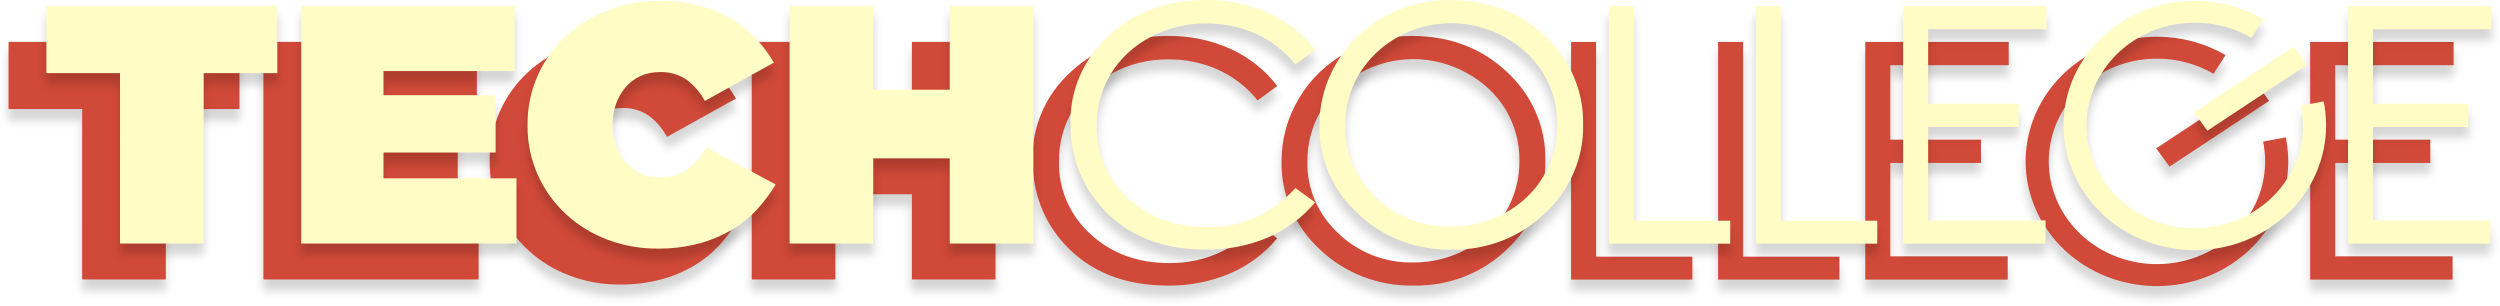
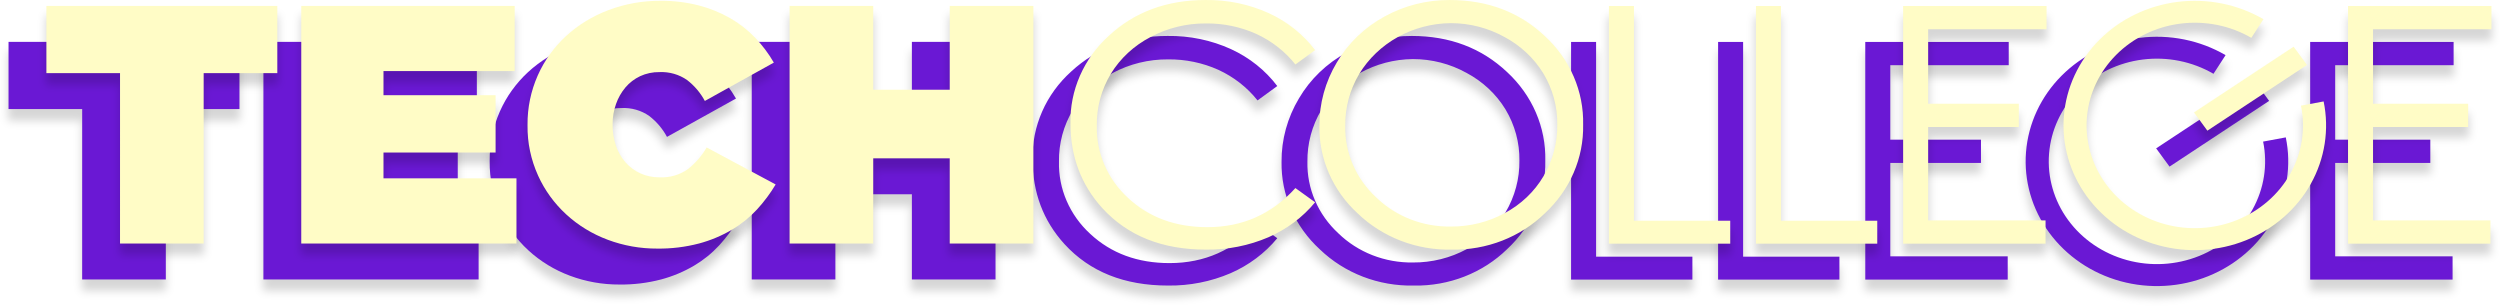
<svg xmlns="http://www.w3.org/2000/svg" width="1171" height="143" viewBox="0 0 1171 143" fill="none">
  <g filter="url(#filter0_d_3_572)">
-     <path d="M1082.09 130.959H1148.79V120.063H1093.8V76.326H1138.36V65.427H1093.8V30.54H1149.27V19.645H1082.08L1082.09 130.959ZM873.7 130.959H940.41V120.063H885.417V76.326H927.89V65.427H885.417V30.54H940.885V19.645H873.693L873.7 130.959ZM804.756 130.959H861.581V120.215H816.475V19.645H804.758L804.756 130.959ZM735.891 130.959H792.715V120.215H747.609V19.645H735.893L735.891 130.959ZM686.871 34.107C694.488 38.158 700.816 44.083 705.19 51.258C709.568 58.556 711.814 66.831 711.696 75.229C711.805 83.711 709.561 92.071 705.19 99.469C700.926 106.671 694.657 112.619 687.069 116.663C679.379 120.839 670.661 123.008 661.802 122.948C655.308 123.045 648.861 121.882 642.855 119.532C636.85 117.182 631.413 113.693 626.876 109.28C622.17 104.936 618.456 99.719 615.964 93.954C613.472 88.188 612.255 81.998 612.39 75.768C612.274 67.257 614.532 58.87 618.936 51.457C623.286 44.296 629.527 38.336 637.044 34.165C644.562 29.994 653.094 27.757 661.8 27.674C670.611 27.669 679.263 29.892 686.869 34.115M630.738 24.601C621.4 29.705 613.698 37.121 608.453 46.057C603.023 55.115 600.204 65.372 600.278 75.794C600.147 83.434 601.673 91.017 604.76 98.073C607.846 105.128 612.429 111.506 618.221 116.809C623.957 122.331 630.821 126.682 638.39 129.597C645.96 132.512 654.077 133.929 662.244 133.76C670.362 133.908 678.425 132.472 685.936 129.542C693.446 126.612 700.244 122.251 705.908 116.727C711.715 111.341 716.299 104.883 719.379 97.752C722.458 90.62 723.968 82.966 723.814 75.259C723.992 67.535 722.491 59.859 719.404 52.711C716.316 45.562 711.709 39.096 705.871 33.714C693.907 22.465 679.049 16.84 661.295 16.84C650.566 16.783 640.016 19.461 630.748 24.594M576.599 23.007C567.351 18.805 557.203 16.695 546.951 16.84C528.835 16.84 513.759 22.402 501.723 33.524C495.867 38.81 491.236 45.197 488.128 52.279C485.02 59.36 483.502 66.98 483.672 74.65C483.672 90.137 488.639 103.354 498.573 114.303C510.424 127.27 526.603 133.753 547.111 133.752C557.204 133.889 567.204 131.913 576.401 127.963C584.964 124.235 592.464 118.617 598.276 111.577L589.034 104.92C577.982 117.128 564.247 123.233 547.829 123.233C532.897 123.233 520.53 118.692 510.728 109.609C505.927 105.226 502.14 99.941 499.608 94.091C497.077 88.242 495.857 81.955 496.025 75.633C495.893 67.135 498.164 58.76 502.601 51.379C507.018 44.162 513.424 38.225 521.131 34.209C529.053 29.957 538.011 27.751 547.111 27.813C555.249 27.726 563.302 29.395 570.662 32.694C577.899 36.02 584.197 40.937 589.032 47.036L598.274 40.303C592.679 32.914 585.228 26.971 576.597 23.012" fill="#D14938" />
+     <path d="M1082.09 130.959H1148.79V120.063H1093.8V76.326H1138.36V65.427H1093.8V30.54H1149.27V19.645H1082.08L1082.09 130.959ZM873.7 130.959H940.41V120.063H885.417V76.326H927.89V65.427H885.417V30.54H940.885V19.645H873.693L873.7 130.959ZM804.756 130.959H861.581V120.215H816.475V19.645H804.758L804.756 130.959ZM735.891 130.959H792.715V120.215H747.609V19.645H735.893L735.891 130.959ZM686.871 34.107C694.488 38.158 700.816 44.083 705.19 51.258C709.568 58.556 711.814 66.831 711.696 75.229C711.805 83.711 709.561 92.071 705.19 99.469C700.926 106.671 694.657 112.619 687.069 116.663C679.379 120.839 670.661 123.008 661.802 122.948C655.308 123.045 648.861 121.882 642.855 119.532C636.85 117.182 631.413 113.693 626.876 109.28C622.17 104.936 618.456 99.719 615.964 93.954C613.472 88.188 612.255 81.998 612.39 75.768C612.274 67.257 614.532 58.87 618.936 51.457C623.286 44.296 629.527 38.336 637.044 34.165C644.562 29.994 653.094 27.757 661.8 27.674C670.611 27.669 679.263 29.892 686.869 34.115M630.738 24.601C621.4 29.705 613.698 37.121 608.453 46.057C603.023 55.115 600.204 65.372 600.278 75.794C600.147 83.434 601.673 91.017 604.76 98.073C607.846 105.128 612.429 111.506 618.221 116.809C623.957 122.331 630.821 126.682 638.39 129.597C645.96 132.512 654.077 133.929 662.244 133.76C670.362 133.908 678.425 132.472 685.936 129.542C693.446 126.612 700.244 122.251 705.908 116.727C711.715 111.341 716.299 104.883 719.379 97.752C722.458 90.62 723.968 82.966 723.814 75.259C723.992 67.535 722.491 59.859 719.404 52.711C716.316 45.562 711.709 39.096 705.871 33.714C693.907 22.465 679.049 16.84 661.295 16.84C650.566 16.783 640.016 19.461 630.748 24.594M576.599 23.007C567.351 18.805 557.203 16.695 546.951 16.84C528.835 16.84 513.759 22.402 501.723 33.524C495.867 38.81 491.236 45.197 488.128 52.279C485.02 59.36 483.502 66.98 483.672 74.65C483.672 90.137 488.639 103.354 498.573 114.303C510.424 127.27 526.603 133.753 547.111 133.752C557.204 133.889 567.204 131.913 576.401 127.963C584.964 124.235 592.464 118.617 598.276 111.577L589.034 104.92C577.982 117.128 564.247 123.233 547.829 123.233C532.897 123.233 520.53 118.692 510.728 109.609C505.927 105.226 502.14 99.941 499.608 94.091C497.077 88.242 495.857 81.955 496.025 75.633C495.893 67.135 498.164 58.76 502.601 51.379C507.018 44.162 513.424 38.225 521.131 34.209C529.053 29.957 538.011 27.751 547.111 27.813C555.249 27.726 563.302 29.395 570.662 32.694C577.899 36.02 584.197 40.937 589.032 47.036L598.274 40.303C592.679 32.914 585.228 26.971 576.597 23.012" fill="#6A18D4" />
  </g>
  <g filter="url(#filter1_d_3_572)">
-     <path d="M352.114 130.895H391.294V90.988H427.124V130.895H466.305V19.603H427.124V58.87H391.294V19.603H352.114V130.895ZM309.667 130.895C315.093 129.44 320.277 127.272 325.07 124.455C329.479 121.845 333.458 118.631 336.878 114.917C340.187 111.311 343.104 107.396 345.584 103.233L313.266 85.895C311.055 89.748 308.101 93.174 304.56 95.995C300.714 98.746 295.971 100.126 291.162 99.892C288.096 99.927 285.062 99.301 282.287 98.062C279.618 96.851 277.25 95.118 275.339 92.975C273.314 90.68 271.778 88.034 270.815 85.184C269.724 81.977 269.185 78.623 269.219 75.252V74.933C269.205 71.743 269.744 68.573 270.815 65.55C271.795 62.724 273.296 60.087 275.247 57.759C277.112 55.563 279.453 53.773 282.112 52.512C284.926 51.212 288.024 50.559 291.153 50.605C295.804 50.395 300.388 51.715 304.133 54.342C307.581 57.019 310.404 60.35 312.419 64.122L344.737 46.154C342.305 41.941 339.357 38.017 335.954 34.462C332.531 30.895 328.585 27.815 324.237 25.318C319.636 22.698 314.677 20.692 309.499 19.357C303.685 17.877 297.686 17.155 291.667 17.211C283.296 17.152 274.992 18.639 267.218 21.588C259.831 24.377 253.089 28.509 247.37 33.751C241.699 38.992 237.2 45.266 234.141 52.196C230.917 59.496 229.293 67.342 229.367 75.257V75.574C229.262 83.659 230.949 91.675 234.317 99.102C237.391 105.915 241.861 112.079 247.466 117.238C253.072 122.396 259.7 126.446 266.968 129.151C274.352 131.915 282.224 133.314 290.16 133.274C296.747 133.358 303.313 132.556 309.662 130.89M123.38 130.89H224.185V100.37H161.896V88.283H214.409V61.419H161.896V50.129H223.351V19.603H123.386L123.38 130.89ZM38.486 130.89H77.667V51.085H112.165V19.606H4V51.085H38.491L38.486 130.89Z" fill="#D14938" />
+     <path d="M352.114 130.895H391.294V90.988H427.124V130.895H466.305V19.603H427.124V58.87H391.294V19.603H352.114V130.895ZM309.667 130.895C315.093 129.44 320.277 127.272 325.07 124.455C329.479 121.845 333.458 118.631 336.878 114.917C340.187 111.311 343.104 107.396 345.584 103.233L313.266 85.895C311.055 89.748 308.101 93.174 304.56 95.995C300.714 98.746 295.971 100.126 291.162 99.892C288.096 99.927 285.062 99.301 282.287 98.062C279.618 96.851 277.25 95.118 275.339 92.975C273.314 90.68 271.778 88.034 270.815 85.184C269.724 81.977 269.185 78.623 269.219 75.252V74.933C269.205 71.743 269.744 68.573 270.815 65.55C271.795 62.724 273.296 60.087 275.247 57.759C277.112 55.563 279.453 53.773 282.112 52.512C284.926 51.212 288.024 50.559 291.153 50.605C295.804 50.395 300.388 51.715 304.133 54.342C307.581 57.019 310.404 60.35 312.419 64.122L344.737 46.154C342.305 41.941 339.357 38.017 335.954 34.462C332.531 30.895 328.585 27.815 324.237 25.318C319.636 22.698 314.677 20.692 309.499 19.357C303.685 17.877 297.686 17.155 291.667 17.211C283.296 17.152 274.992 18.639 267.218 21.588C259.831 24.377 253.089 28.509 247.37 33.751C241.699 38.992 237.2 45.266 234.141 52.196C230.917 59.496 229.293 67.342 229.367 75.257V75.574C229.262 83.659 230.949 91.675 234.317 99.102C237.391 105.915 241.861 112.079 247.466 117.238C253.072 122.396 259.7 126.446 266.968 129.151C274.352 131.915 282.224 133.314 290.16 133.274C296.747 133.358 303.313 132.556 309.662 130.89M123.38 130.89H224.185V100.37H161.896V88.283H214.409V61.419H161.896V50.129H223.351V19.603H123.386L123.38 130.89ZM38.486 130.89H77.667V51.085H112.165V19.606H4V51.085H38.491L38.486 130.89Z" fill="#6A18D4" />
  </g>
  <g filter="url(#filter2_d_3_572)">
-     <path d="M1042.46 25.825C1030.42 18.817 1016.21 15.956 1002.21 17.721C988.219 19.487 975.289 25.771 965.596 35.518C955.903 45.266 950.037 57.883 948.984 71.252C947.931 84.62 951.755 97.925 959.813 108.934C967.871 119.942 979.673 127.982 993.237 131.704C1006.8 135.426 1021.3 134.604 1034.3 129.375C1047.3 124.145 1058.01 114.828 1064.63 102.988C1071.25 91.147 1073.38 77.504 1070.66 64.349L1060.04 66.322C1062.28 77.162 1060.52 88.404 1055.07 98.16C1049.61 107.916 1040.79 115.593 1030.07 119.901C1019.36 124.208 1007.41 124.885 996.235 121.817C985.059 118.749 975.334 112.123 968.695 103.052C962.056 93.981 958.906 83.017 959.774 72.001C960.642 60.985 965.476 50.589 973.463 42.557C981.45 34.525 992.105 29.347 1003.64 27.892C1015.17 26.438 1026.88 28.796 1036.8 34.569L1042.46 25.825Z" fill="#D14938" />
+     <path d="M1042.46 25.825C1030.42 18.817 1016.21 15.956 1002.21 17.721C988.219 19.487 975.289 25.771 965.596 35.518C955.903 45.266 950.037 57.883 948.984 71.252C947.931 84.62 951.755 97.925 959.813 108.934C967.871 119.942 979.673 127.982 993.237 131.704C1006.8 135.426 1021.3 134.604 1034.3 129.375C1047.3 124.145 1058.01 114.828 1064.63 102.988C1071.25 91.147 1073.38 77.504 1070.66 64.349L1060.04 66.322C1062.28 77.162 1060.52 88.404 1055.07 98.16C1049.61 107.916 1040.79 115.593 1030.07 119.901C1019.36 124.208 1007.41 124.885 996.235 121.817C985.059 118.749 975.334 112.123 968.695 103.052C962.056 93.981 958.906 83.017 959.774 72.001C960.642 60.985 965.476 50.589 973.463 42.557C981.45 34.525 992.105 29.347 1003.64 27.892C1015.17 26.438 1026.88 28.796 1036.8 34.569L1042.46 25.825Z" fill="#6A18D4" />
  </g>
  <g filter="url(#filter3_d_3_572)">
-     <path d="M1056.6 38.699L1009.94 69.494L1016.21 78.046L1062.86 47.252L1056.6 38.699Z" fill="#D14938" />
+     <path d="M1056.6 38.699L1009.94 69.494L1016.21 78.046L1062.86 47.252L1056.6 38.699Z" fill="#6A18D4" />
  </g>
  <g filter="url(#filter4_d_3_572)">
    <path d="M1099.82 114.126H1166.52V103.23H1111.53V59.493H1156.09V48.593H1111.53V13.706H1167V2.812H1099.81L1099.82 114.126ZM891.429 114.126H958.139V103.23H903.146V59.493H945.619V48.593H903.146V13.706H958.614V2.812H891.422L891.429 114.126ZM822.485 114.126H879.31V103.381H834.204V2.812H822.487L822.485 114.126ZM753.62 114.126H810.444V103.381H765.338V2.812H753.622L753.62 114.126ZM704.6 17.273C712.217 21.325 718.545 27.249 722.919 34.425C727.297 41.722 729.543 49.998 729.425 58.395C729.534 66.878 727.29 75.238 722.919 82.636C718.655 89.837 712.386 95.786 704.798 99.829C697.108 104.006 688.39 106.175 679.531 106.115C673.037 106.211 666.59 105.049 660.584 102.699C654.579 100.348 649.142 96.86 644.605 92.446C639.899 88.102 636.185 82.885 633.693 77.12C631.201 71.355 629.984 65.165 630.119 58.934C630.003 50.424 632.261 42.036 636.665 34.623C641.015 27.462 647.256 21.502 654.773 17.332C662.291 13.161 670.823 10.924 679.529 10.841C688.34 10.836 696.992 13.059 704.598 17.282M648.467 7.767C639.129 12.871 631.427 20.287 626.182 29.223C620.752 38.282 617.933 48.539 618.007 58.961C617.876 66.6 619.402 74.183 622.489 81.239C625.575 88.295 630.158 94.673 635.95 99.976C641.686 105.497 648.55 109.849 656.119 112.764C663.689 115.679 671.806 117.095 679.973 116.927C688.091 117.074 696.154 115.639 703.665 112.709C711.175 109.779 717.973 105.417 723.637 99.893C729.444 94.507 734.028 88.05 737.108 80.918C740.187 73.787 741.697 66.132 741.543 58.426C741.721 50.702 740.22 43.026 737.133 35.877C734.045 28.729 729.438 22.262 723.6 16.881C711.636 5.632 696.778 0.007 679.024 0.007C668.295 -0.05 657.745 2.627 648.477 7.761M594.328 6.173C585.08 1.972 574.932 -0.139 564.68 0.007C546.564 0.007 531.488 5.568 519.452 16.691C513.596 21.976 508.965 28.364 505.857 35.445C502.749 42.527 501.231 50.146 501.401 57.816C501.401 73.303 506.368 86.521 516.302 97.469C528.153 110.437 544.332 116.92 564.84 116.919C574.933 117.056 584.933 115.079 594.13 111.13C602.693 107.402 610.193 101.784 616.005 94.744L606.763 88.086C595.711 100.295 581.976 106.399 565.558 106.399C550.626 106.399 538.259 101.858 528.457 92.776C523.656 88.393 519.869 83.108 517.337 77.258C514.806 71.408 513.586 65.122 513.754 58.8C513.622 50.302 515.893 41.926 520.33 34.546C524.747 27.328 531.153 21.392 538.86 17.376C546.782 13.123 555.74 10.918 564.84 10.979C572.978 10.893 581.031 12.562 588.391 15.861C595.628 19.187 601.926 24.103 606.761 30.203L616.003 23.47C610.408 16.081 602.957 10.137 594.326 6.178" fill="#FFFCC6" />
  </g>
  <g filter="url(#filter5_d_3_572)">
    <path d="M369.843 114.062H409.023V74.155H444.853V114.062H484.034V2.769H444.853V42.037H409.023V2.769H369.843V114.062ZM327.396 114.062C332.822 112.607 338.006 110.439 342.799 107.621C347.208 105.011 351.187 101.797 354.607 98.084C357.916 94.478 360.833 90.563 363.313 86.4L330.995 69.061C328.784 72.915 325.83 76.341 322.289 79.161C318.443 81.913 313.7 83.293 308.891 83.058C305.825 83.093 302.791 82.468 300.016 81.228C297.347 80.018 294.979 78.284 293.068 76.141C291.043 73.847 289.507 71.201 288.544 68.351C287.453 65.143 286.914 61.79 286.948 58.419V58.099C286.934 54.91 287.473 51.74 288.544 48.716C289.524 45.891 291.025 43.253 292.976 40.926C294.841 38.729 297.182 36.94 299.841 35.679C302.655 34.379 305.753 33.725 308.882 33.772C313.533 33.562 318.117 34.882 321.862 37.509C325.31 40.186 328.133 43.517 330.148 47.289L362.466 29.321C360.034 25.108 357.086 21.183 353.683 17.628C350.26 14.062 346.314 10.982 341.966 8.484C337.365 5.864 332.406 3.859 327.228 2.524C321.414 1.043 315.415 0.321 309.396 0.377C301.025 0.319 292.721 1.805 284.947 4.754C277.56 7.544 270.818 11.676 265.099 16.918C259.428 22.159 254.929 28.432 251.87 35.362C248.646 42.662 247.022 50.509 247.096 58.424V58.741C246.991 66.826 248.678 74.842 252.046 82.269C255.12 89.081 259.59 95.246 265.195 100.404C270.801 105.563 277.429 109.612 284.697 112.318C292.081 115.082 299.953 116.481 307.889 116.44C314.476 116.525 321.042 115.722 327.391 114.057M141.109 114.057H241.914V83.536H179.625V71.45H232.138V44.585H179.625V33.295H241.08V2.769H141.115L141.109 114.057ZM56.215 114.057H95.396V34.251H129.894V2.773H21.729V34.251H56.22L56.215 114.057Z" fill="#FFFCC6" />
  </g>
  <g filter="url(#filter6_d_3_572)">
    <path d="M1060.19 8.991C1048.15 1.984 1033.94 -0.877 1019.94 0.888C1005.95 2.653 993.017 8.937 983.324 18.685C973.631 28.432 967.766 41.05 966.713 54.418C965.66 67.787 969.483 81.092 977.542 92.1C985.6 103.108 997.402 111.148 1010.97 114.871C1024.53 118.593 1039.03 117.77 1052.03 112.541C1065.03 107.312 1075.74 97.995 1082.36 86.154C1088.98 74.313 1091.11 60.67 1088.39 47.516L1077.77 49.489C1080.01 60.328 1078.25 71.57 1072.8 81.327C1067.34 91.083 1058.51 98.76 1047.8 103.067C1037.09 107.375 1025.14 108.052 1013.96 104.984C1002.79 101.916 993.063 95.29 986.424 86.219C979.784 77.147 976.634 66.183 977.502 55.168C978.37 44.152 983.204 33.755 991.191 25.723C999.179 17.691 1009.83 12.514 1021.37 11.059C1032.9 9.605 1044.61 11.962 1054.53 17.736L1060.19 8.991Z" fill="#FFFCC6" />
  </g>
  <g filter="url(#filter7_d_3_572)">
    <path d="M1074.33 21.866L1027.67 52.66L1033.93 61.213L1080.59 30.419L1074.33 21.866Z" fill="#FFFCC6" />
  </g>
  <defs>
    <filter id="filter0_d_3_572" x="479.659" y="16.833" width="673.612" height="125.94" filterUnits="userSpaceOnUse" color-interpolation-filters="sRGB">
      <feFlood flood-opacity="0" result="BackgroundImageFix" />
      <feColorMatrix in="SourceAlpha" type="matrix" values="0 0 0 0 0 0 0 0 0 0 0 0 0 0 0 0 0 0 127 0" result="hardAlpha" />
      <feOffset dy="5" />
      <feGaussianBlur stdDeviation="2" />
      <feColorMatrix type="matrix" values="0 0 0 0 0 0 0 0 0 0 0 0 0 0 0 0 0 0 0.161 0" />
      <feBlend mode="normal" in2="BackgroundImageFix" result="effect1_dropShadow_3_572" />
      <feBlend mode="normal" in="SourceGraphic" in2="effect1_dropShadow_3_572" result="shape" />
    </filter>
    <filter id="filter1_d_3_572" x="0" y="17.208" width="470.305" height="125.072" filterUnits="userSpaceOnUse" color-interpolation-filters="sRGB">
      <feFlood flood-opacity="0" result="BackgroundImageFix" />
      <feColorMatrix in="SourceAlpha" type="matrix" values="0 0 0 0 0 0 0 0 0 0 0 0 0 0 0 0 0 0 127 0" result="hardAlpha" />
      <feOffset dy="5" />
      <feGaussianBlur stdDeviation="2" />
      <feColorMatrix type="matrix" values="0 0 0 0 0 0 0 0 0 0 0 0 0 0 0 0 0 0 0.161 0" />
      <feBlend mode="normal" in2="BackgroundImageFix" result="effect1_dropShadow_3_572" />
      <feBlend mode="normal" in="SourceGraphic" in2="effect1_dropShadow_3_572" result="shape" />
    </filter>
    <filter id="filter2_d_3_572" x="944.813" y="17.213" width="130.999" height="125.787" filterUnits="userSpaceOnUse" color-interpolation-filters="sRGB">
      <feFlood flood-opacity="0" result="BackgroundImageFix" />
      <feColorMatrix in="SourceAlpha" type="matrix" values="0 0 0 0 0 0 0 0 0 0 0 0 0 0 0 0 0 0 127 0" result="hardAlpha" />
      <feOffset dy="5" />
      <feGaussianBlur stdDeviation="2" />
      <feColorMatrix type="matrix" values="0 0 0 0 0 0 0 0 0 0 0 0 0 0 0 0 0 0 0.161 0" />
      <feBlend mode="normal" in2="BackgroundImageFix" result="effect1_dropShadow_3_572" />
      <feBlend mode="normal" in="SourceGraphic" in2="effect1_dropShadow_3_572" result="shape" />
    </filter>
    <filter id="filter3_d_3_572" x="1005.94" y="38.699" width="60.919" height="48.347" filterUnits="userSpaceOnUse" color-interpolation-filters="sRGB">
      <feFlood flood-opacity="0" result="BackgroundImageFix" />
      <feColorMatrix in="SourceAlpha" type="matrix" values="0 0 0 0 0 0 0 0 0 0 0 0 0 0 0 0 0 0 127 0" result="hardAlpha" />
      <feOffset dy="5" />
      <feGaussianBlur stdDeviation="2" />
      <feColorMatrix type="matrix" values="0 0 0 0 0 0 0 0 0 0 0 0 0 0 0 0 0 0 0.161 0" />
      <feBlend mode="normal" in2="BackgroundImageFix" result="effect1_dropShadow_3_572" />
      <feBlend mode="normal" in="SourceGraphic" in2="effect1_dropShadow_3_572" result="shape" />
    </filter>
    <filter id="filter4_d_3_572" x="497.388" y="0" width="673.612" height="125.94" filterUnits="userSpaceOnUse" color-interpolation-filters="sRGB">
      <feFlood flood-opacity="0" result="BackgroundImageFix" />
      <feColorMatrix in="SourceAlpha" type="matrix" values="0 0 0 0 0 0 0 0 0 0 0 0 0 0 0 0 0 0 127 0" result="hardAlpha" />
      <feOffset dy="5" />
      <feGaussianBlur stdDeviation="2" />
      <feColorMatrix type="matrix" values="0 0 0 0 0 0 0 0 0 0 0 0 0 0 0 0 0 0 0.161 0" />
      <feBlend mode="normal" in2="BackgroundImageFix" result="effect1_dropShadow_3_572" />
      <feBlend mode="normal" in="SourceGraphic" in2="effect1_dropShadow_3_572" result="shape" />
    </filter>
    <filter id="filter5_d_3_572" x="17.729" y="0.374" width="470.305" height="125.072" filterUnits="userSpaceOnUse" color-interpolation-filters="sRGB">
      <feFlood flood-opacity="0" result="BackgroundImageFix" />
      <feColorMatrix in="SourceAlpha" type="matrix" values="0 0 0 0 0 0 0 0 0 0 0 0 0 0 0 0 0 0 127 0" result="hardAlpha" />
      <feOffset dy="5" />
      <feGaussianBlur stdDeviation="2" />
      <feColorMatrix type="matrix" values="0 0 0 0 0 0 0 0 0 0 0 0 0 0 0 0 0 0 0.161 0" />
      <feBlend mode="normal" in2="BackgroundImageFix" result="effect1_dropShadow_3_572" />
      <feBlend mode="normal" in="SourceGraphic" in2="effect1_dropShadow_3_572" result="shape" />
    </filter>
    <filter id="filter6_d_3_572" x="962.542" y="0.38" width="130.999" height="125.787" filterUnits="userSpaceOnUse" color-interpolation-filters="sRGB">
      <feFlood flood-opacity="0" result="BackgroundImageFix" />
      <feColorMatrix in="SourceAlpha" type="matrix" values="0 0 0 0 0 0 0 0 0 0 0 0 0 0 0 0 0 0 127 0" result="hardAlpha" />
      <feOffset dy="5" />
      <feGaussianBlur stdDeviation="2" />
      <feColorMatrix type="matrix" values="0 0 0 0 0 0 0 0 0 0 0 0 0 0 0 0 0 0 0.161 0" />
      <feBlend mode="normal" in2="BackgroundImageFix" result="effect1_dropShadow_3_572" />
      <feBlend mode="normal" in="SourceGraphic" in2="effect1_dropShadow_3_572" result="shape" />
    </filter>
    <filter id="filter7_d_3_572" x="1023.67" y="21.866" width="60.919" height="48.347" filterUnits="userSpaceOnUse" color-interpolation-filters="sRGB">
      <feFlood flood-opacity="0" result="BackgroundImageFix" />
      <feColorMatrix in="SourceAlpha" type="matrix" values="0 0 0 0 0 0 0 0 0 0 0 0 0 0 0 0 0 0 127 0" result="hardAlpha" />
      <feOffset dy="5" />
      <feGaussianBlur stdDeviation="2" />
      <feColorMatrix type="matrix" values="0 0 0 0 0 0 0 0 0 0 0 0 0 0 0 0 0 0 0.161 0" />
      <feBlend mode="normal" in2="BackgroundImageFix" result="effect1_dropShadow_3_572" />
      <feBlend mode="normal" in="SourceGraphic" in2="effect1_dropShadow_3_572" result="shape" />
    </filter>
  </defs>
</svg>
